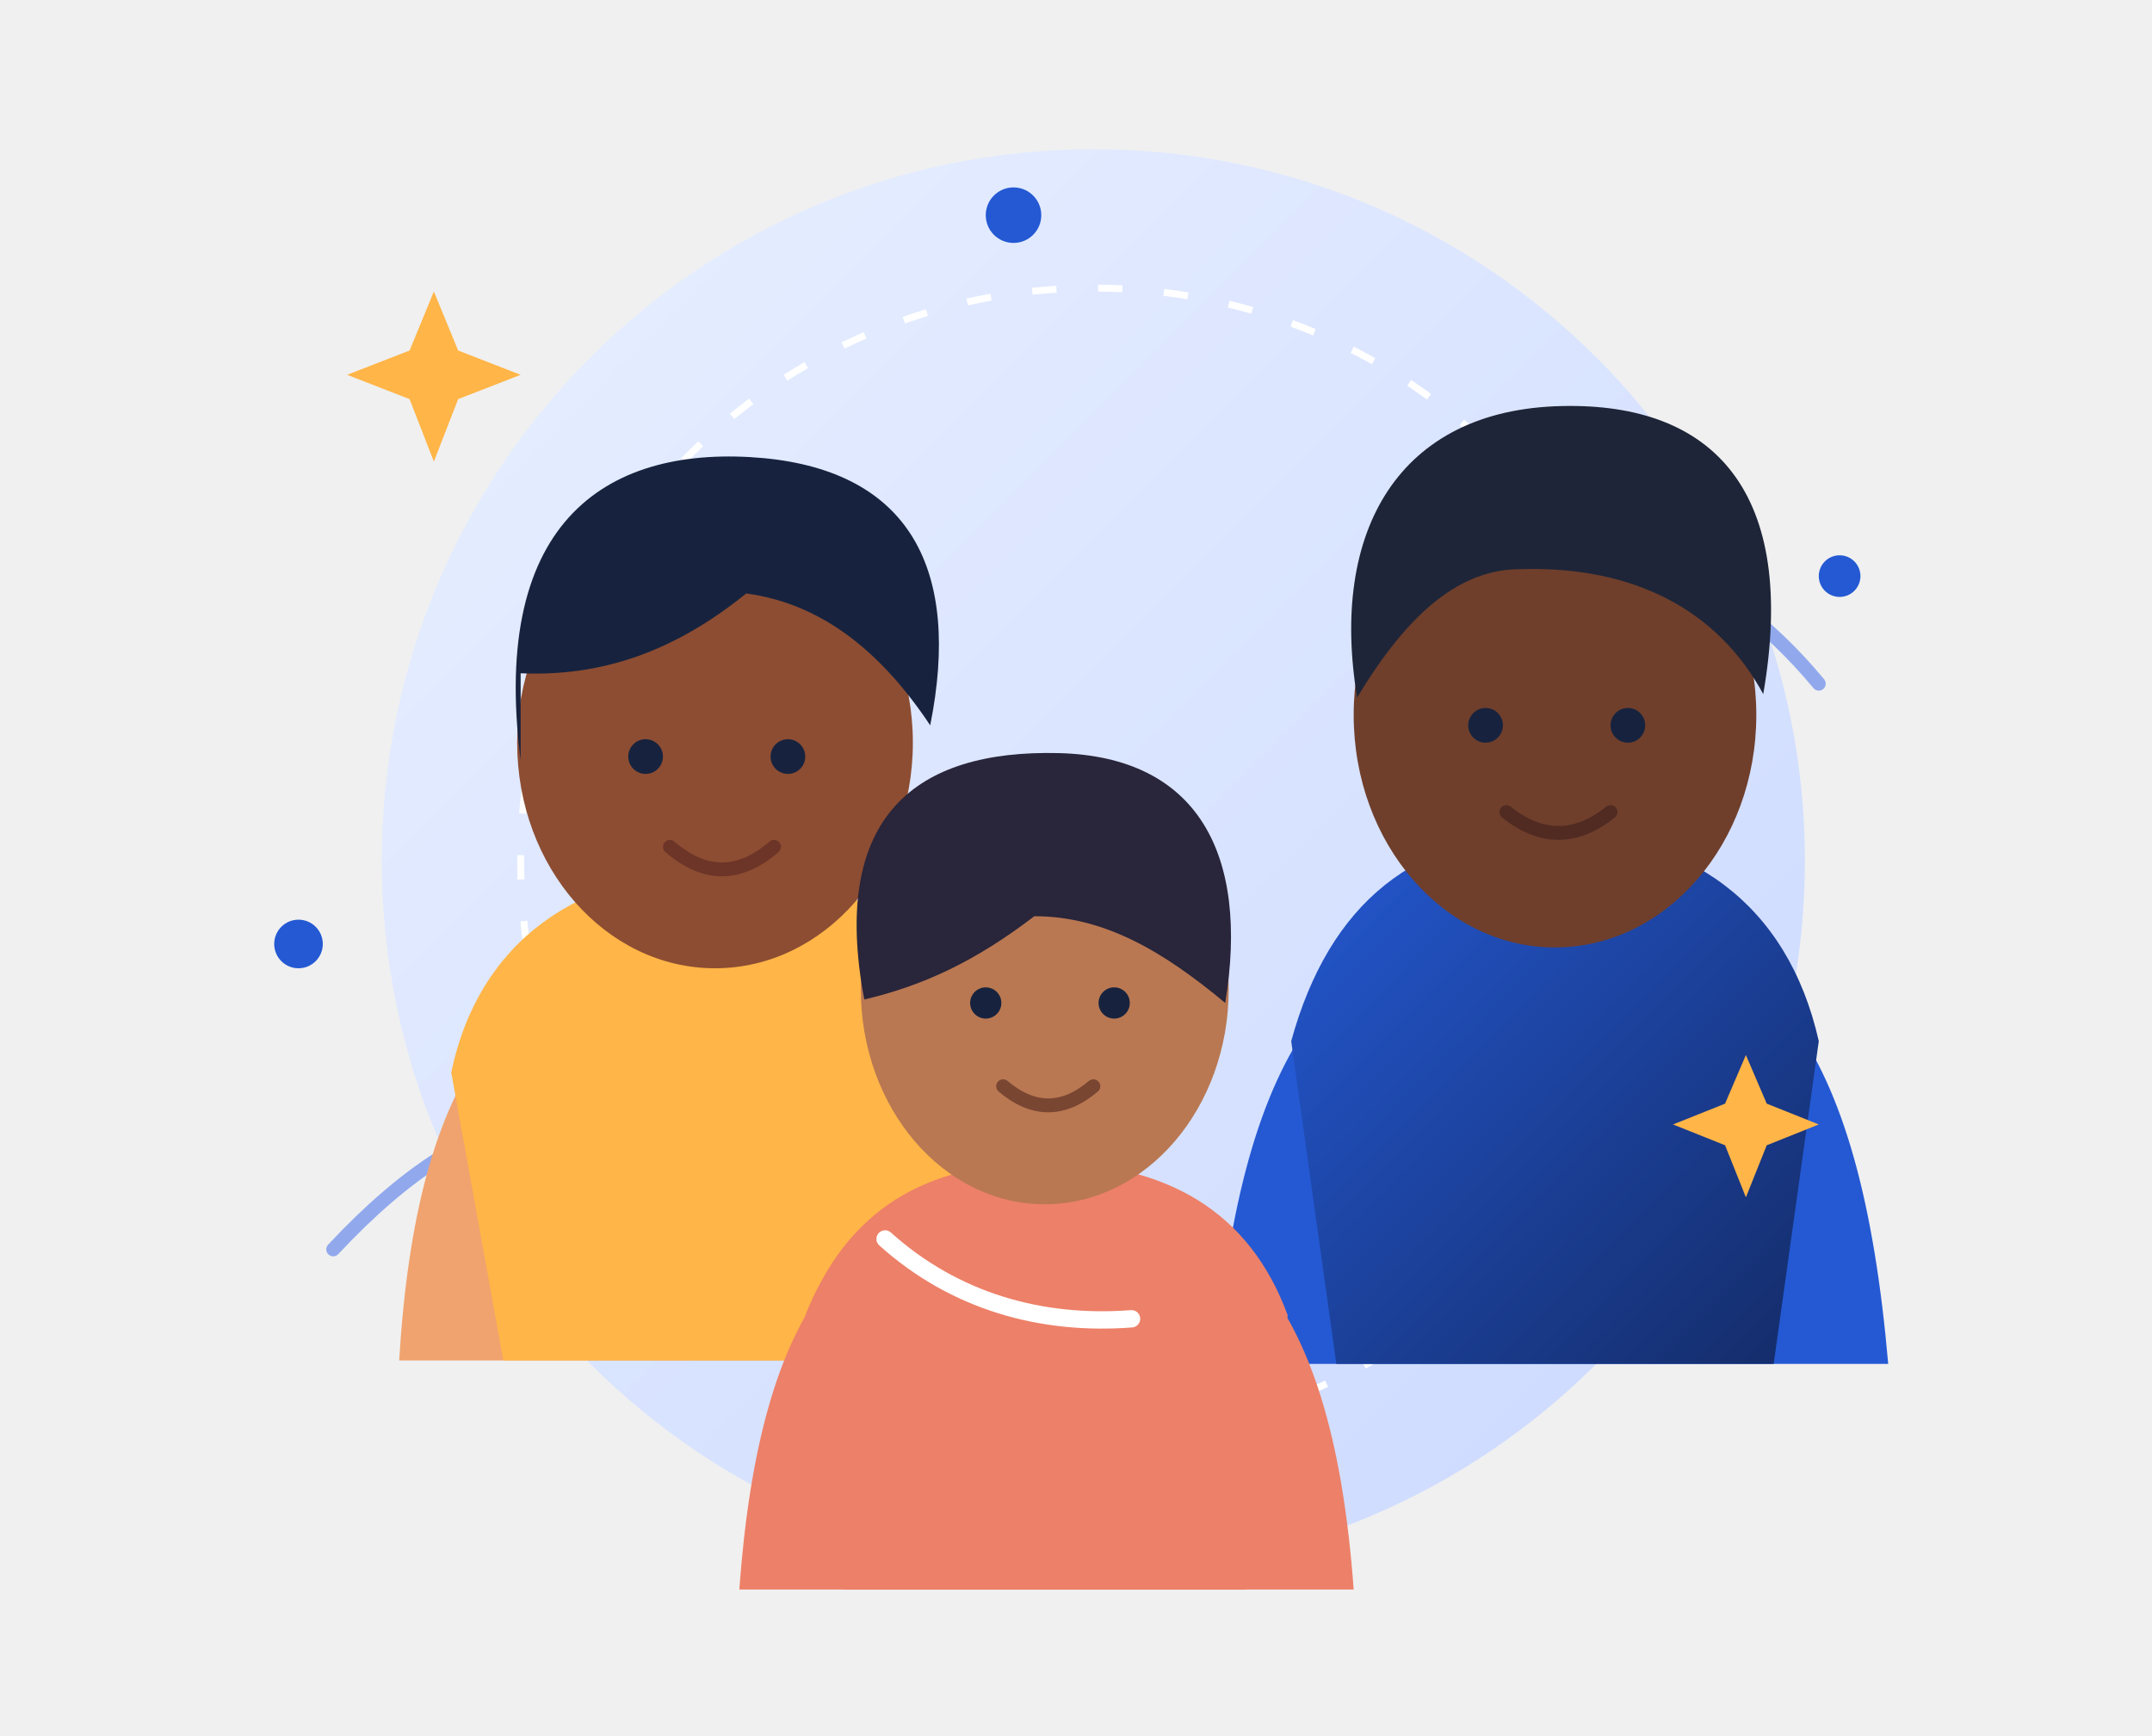
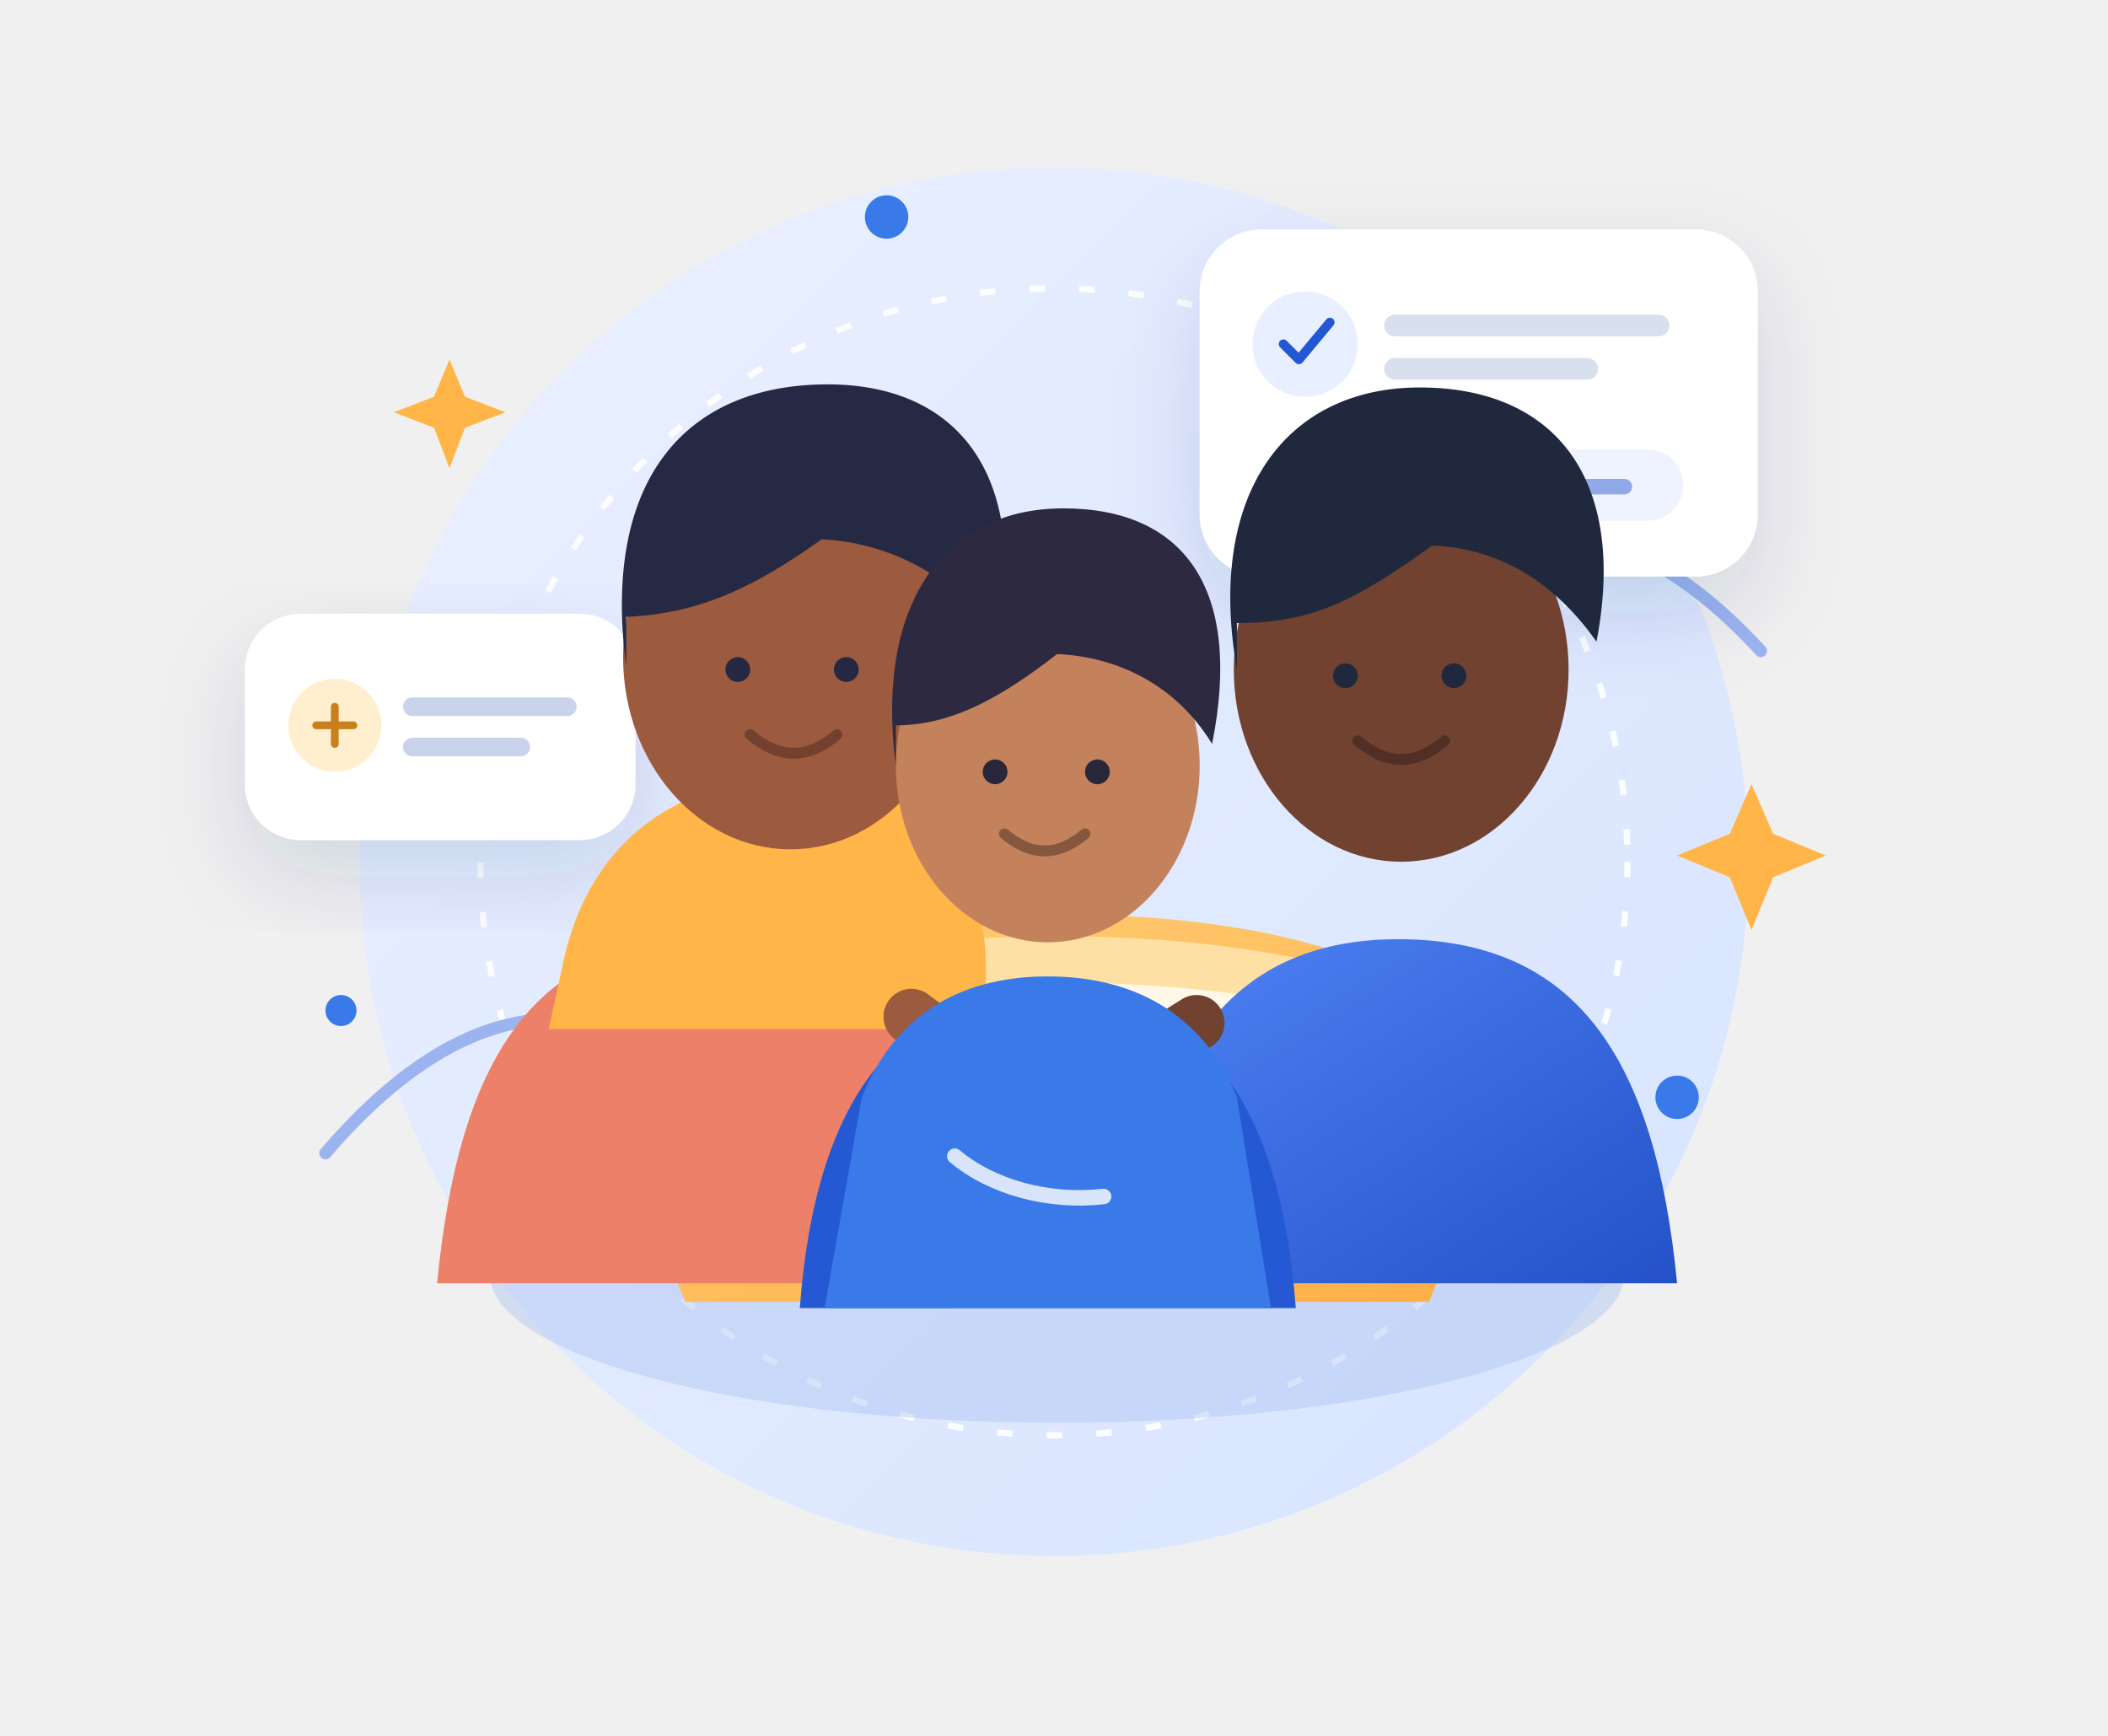
- <svg xmlns="http://www.w3.org/2000/svg" viewBox="0 0 620 500" role="img" aria-labelledby="title desc">
+ <svg xmlns="http://www.w3.org/2000/svg" viewBox="0 0 680 560" role="img" aria-labelledby="title desc">
  <defs>
-     <linearGradient id="bg" x1="0" y1="0" x2="1" y2="1">
-       <stop stop-color="#e8efff" />
-       <stop offset="1" stop-color="#cbd9ff" />
+     <linearGradient id="wash" x1="0" y1="0" x2="1" y2="1">
+       <stop stop-color="#eaf0ff" />
+       <stop offset="1" stop-color="#d7e4ff" />
    </linearGradient>
-     <linearGradient id="shirt" x1="0" y1="0" x2="1" y2="1">
-       <stop stop-color="#2459d3" />
-       <stop offset="1" stop-color="#142b67" />
+     <linearGradient id="table" x1="0" y1="0" x2="1" y2="1">
+       <stop stop-color="#ffcf79" />
+       <stop offset="1" stop-color="#ffae45" />
    </linearGradient>
+     <linearGradient id="blue" x1="0" y1="0" x2="1" y2="1">
+       <stop stop-color="#4f83f4" />
+       <stop offset="1" stop-color="#2451c7" />
+     </linearGradient>
+     <filter id="shadow" x="-30%" y="-30%" width="160%" height="170%">
+       <feDropShadow dx="0" dy="12" stdDeviation="14" flood-color="#18366e" flood-opacity=".13" />
+     </filter>
  </defs>
-   <circle cx="315" cy="248" r="205" fill="url(#bg)" />
-   <circle cx="315" cy="248" r="165" fill="none" stroke="#fff" stroke-width="2" stroke-dasharray="7 12" />
-   <path d="M96 360c42-45 78-49 112-19m204-169c45-25 82-11 112 25" fill="none" stroke="#91a9ec" stroke-width="4" stroke-linecap="round" />
-   <g transform="translate(95 128)">
-     <path d="M20 264c5-82 31-120 91-120s88 38 94 120" fill="#f0a36f" />
-     <path d="M35 181c8-38 37-58 77-58s68 20 78 58l-16 83H50z" fill="#ffb547" />
-     <ellipse cx="111" cy="86" rx="57" ry="65" fill="#8d4d32" />
-     <path d="M55 91c-9-70 26-91 70-87 42 4 57 32 48 77-14-21-31-35-53-38-21 17-42 24-65 23z" fill="#17233e" />
-     <circle cx="91" cy="90" r="5" fill="#17233e" />
-     <circle cx="132" cy="90" r="5" fill="#17233e" />
-     <path d="M98 116q15 13 30 0" fill="none" stroke="#6d3528" stroke-width="4" stroke-linecap="round" />
+   <circle cx="340" cy="278" r="224" fill="url(#wash)" />
+   <circle cx="340" cy="278" r="185" fill="none" stroke="#fff" stroke-width="2" stroke-dasharray="5 11" opacity=".9" />
+   <path d="M105 372c42-49 84-56 124-23m222-166c48-22 83-10 117 27" fill="none" stroke="#9bb4f0" stroke-width="4" stroke-linecap="round" />
+   <g filter="url(#shadow)">
+     <rect x="387" y="74" width="180" height="112" rx="20" fill="#fff" />
+     <circle cx="421" cy="111" r="17" fill="#e8efff" />
+     <path d="M414 111l5 5 10-12" fill="none" stroke="#2459d3" stroke-width="3" stroke-linecap="round" stroke-linejoin="round" />
+     <path d="M450 105h85M450 119h62" stroke="#d8dfed" stroke-width="7" stroke-linecap="round" />
+     <rect x="406" y="145" width="137" height="23" rx="11.5" fill="#eef3ff" />
+     <circle cx="420" cy="156.5" r="6" fill="#ffb547" />
+     <path d="M433 157h91" stroke="#91a9e8" stroke-width="5" stroke-linecap="round" />
  </g>
-   <g transform="translate(350 115)">
-     <path d="M0 278c8-92 35-130 97-130s89 38 97 130" fill="#2459d3" />
-     <path d="M22 185c11-40 36-60 75-60s68 20 77 60l-13 93H35z" fill="url(#shirt)" />
-     <ellipse cx="98" cy="91" rx="58" ry="67" fill="#6f3f2c" />
-     <path d="M41 86c-8-48 12-83 59-84 44-1 68 25 58 83-13-24-37-37-70-36-17 0-32 12-47 37z" fill="#1e2538" />
-     <circle cx="78" cy="94" r="5" fill="#17233e" />
-     <circle cx="119" cy="94" r="5" fill="#17233e" />
-     <path d="M84 119q15 12 30 0" fill="none" stroke="#512b22" stroke-width="4" stroke-linecap="round" />
+   <g filter="url(#shadow)">
+     <rect x="79" y="198" width="126" height="73" rx="18" fill="#fff" />
+     <circle cx="108" cy="234" r="15" fill="#ffefcf" />
+     <path d="M102 234h12m-6-6v12" stroke="#c9801c" stroke-width="2.5" stroke-linecap="round" />
+     <path d="M133 228h50M133 241h35" stroke="#c9d4ec" stroke-width="6" stroke-linecap="round" />
  </g>
-   <g transform="translate(233 213)">
-     <path d="M-20 245c6-82 32-115 88-115s83 33 89 115" fill="#ed8068" />
-     <path d="M-1 166c12-30 34-44 69-44s59 14 70 44l-12 79H10z" fill="#ed8068" />
-     <ellipse cx="68" cy="72" rx="53" ry="62" fill="#b97852" />
-     <path d="M16 75C6 22 31 3 72 4c40 1 55 29 48 72-18-15-35-25-55-25-17 13-32 20-49 24z" fill="#29253a" />
-     <circle cx="51" cy="76" r="4.5" fill="#17233e" />
-     <circle cx="88" cy="76" r="4.5" fill="#17233e" />
-     <path d="M56 100q13 11 26 0" fill="none" stroke="#794632" stroke-width="4" stroke-linecap="round" />
+   <ellipse cx="341" cy="411" rx="183" ry="48" fill="#aec3f1" opacity=".45" />
+   <path d="M194 351c17-36 68-56 147-56s131 20 148 56l-28 69H221z" fill="url(#table)" />
+   <ellipse cx="341" cy="350" rx="148" ry="48" fill="#ffe0a4" />
+   <ellipse cx="341" cy="350" rx="126" ry="33" fill="#fff7e8" />
+   <g>
+     <path d="M141 414c7-72 31-111 88-111 45 0 74 30 85 84l-5 27z" fill="#ed8068" />
+     <path d="M182 309c9-39 38-58 75-58 36 0 61 23 61 61v20H177z" fill="#ffb547" />
+     <ellipse cx="255" cy="212" rx="54" ry="62" fill="#9c5a3e" />
+     <path d="M202 215c-8-60 19-91 65-91 41 0 65 28 55 82-13-19-34-31-57-32-21 15-39 24-63 25z" fill="#262944" />
+     <circle cx="238" cy="216" r="4" fill="#252842" />
+     <circle cx="273" cy="216" r="4" fill="#252842" />
+     <path d="M242 237q14 12 28 0" fill="none" stroke="#75412f" stroke-width="3.5" stroke-linecap="round" />
+     <path d="M294 328l35 26" stroke="#9c5a3e" stroke-width="18" stroke-linecap="round" />
+   </g>
+   <g>
+     <path d="M368 388c9-58 37-85 83-85 58 0 83 39 90 111H371z" fill="url(#blue)" />
+     <ellipse cx="452" cy="216" rx="54" ry="62" fill="#70422f" />
+     <path d="M399 216c-10-57 16-91 59-91 44 0 67 30 57 82-12-17-29-30-53-31-25 18-39 25-63 25z" fill="#20283d" />
+     <circle cx="434" cy="218" r="4" fill="#20283d" />
+     <circle cx="469" cy="218" r="4" fill="#20283d" />
+     <path d="M438 239q14 12 28 0" fill="none" stroke="#512f27" stroke-width="3.5" stroke-linecap="round" />
+     <path d="M386 330l-38 24" stroke="#70422f" stroke-width="18" stroke-linecap="round" />
+   </g>
+   <g>
+     <path d="M258 422c5-67 31-102 80-102s75 35 80 102" fill="#2459d3" />
+     <path d="M278 354c10-25 30-39 60-39s51 14 61 39l11 68H266z" fill="#3979e8" />
+     <ellipse cx="338" cy="247" rx="49" ry="57" fill="#c3825c" />
+     <path d="M289 247c-7-54 17-83 54-83 39 0 58 26 48 76-11-18-29-28-50-29-18 14-34 23-52 23z" fill="#2d2940" />
+     <circle cx="321" cy="249" r="4" fill="#29283b" />
+     <circle cx="354" cy="249" r="4" fill="#29283b" />
+     <path d="M324 269q13 11 26 0" fill="none" stroke="#85573f" stroke-width="3.5" stroke-linecap="round" />
  </g>
  <g fill="#ffb547">
-     <path d="M125 84l7 17 18 7-18 7-7 18-7-18-18-7 18-7z" />
-     <path d="M503 304l6 14 15 6-15 6-6 15-6-15-15-6 15-6z" />
+     <path d="M565 253l7 16 17 7-17 7-7 17-7-17-17-7 17-7z" />
+     <path d="M145 116l5 12 13 5-13 5-5 13-5-13-13-5 13-5z" />
  </g>
-   <g fill="#2459d3">
-     <circle cx="292" cy="62" r="8" />
-     <circle cx="530" cy="166" r="6" />
-     <circle cx="86" cy="272" r="7" />
+   <g fill="#3979e8">
+     <circle cx="541" cy="354" r="7" />
+     <circle cx="286" cy="70" r="7" />
+     <circle cx="110" cy="326" r="5" />
  </g>
-   <path d="M255 357c20 18 45 25 71 23" fill="none" stroke="#fff" stroke-width="5" stroke-linecap="round" />
+   <path d="M308 373c12 10 30 15 48 13" fill="none" stroke="#fff" stroke-width="5" stroke-linecap="round" opacity=".8" />
</svg>
